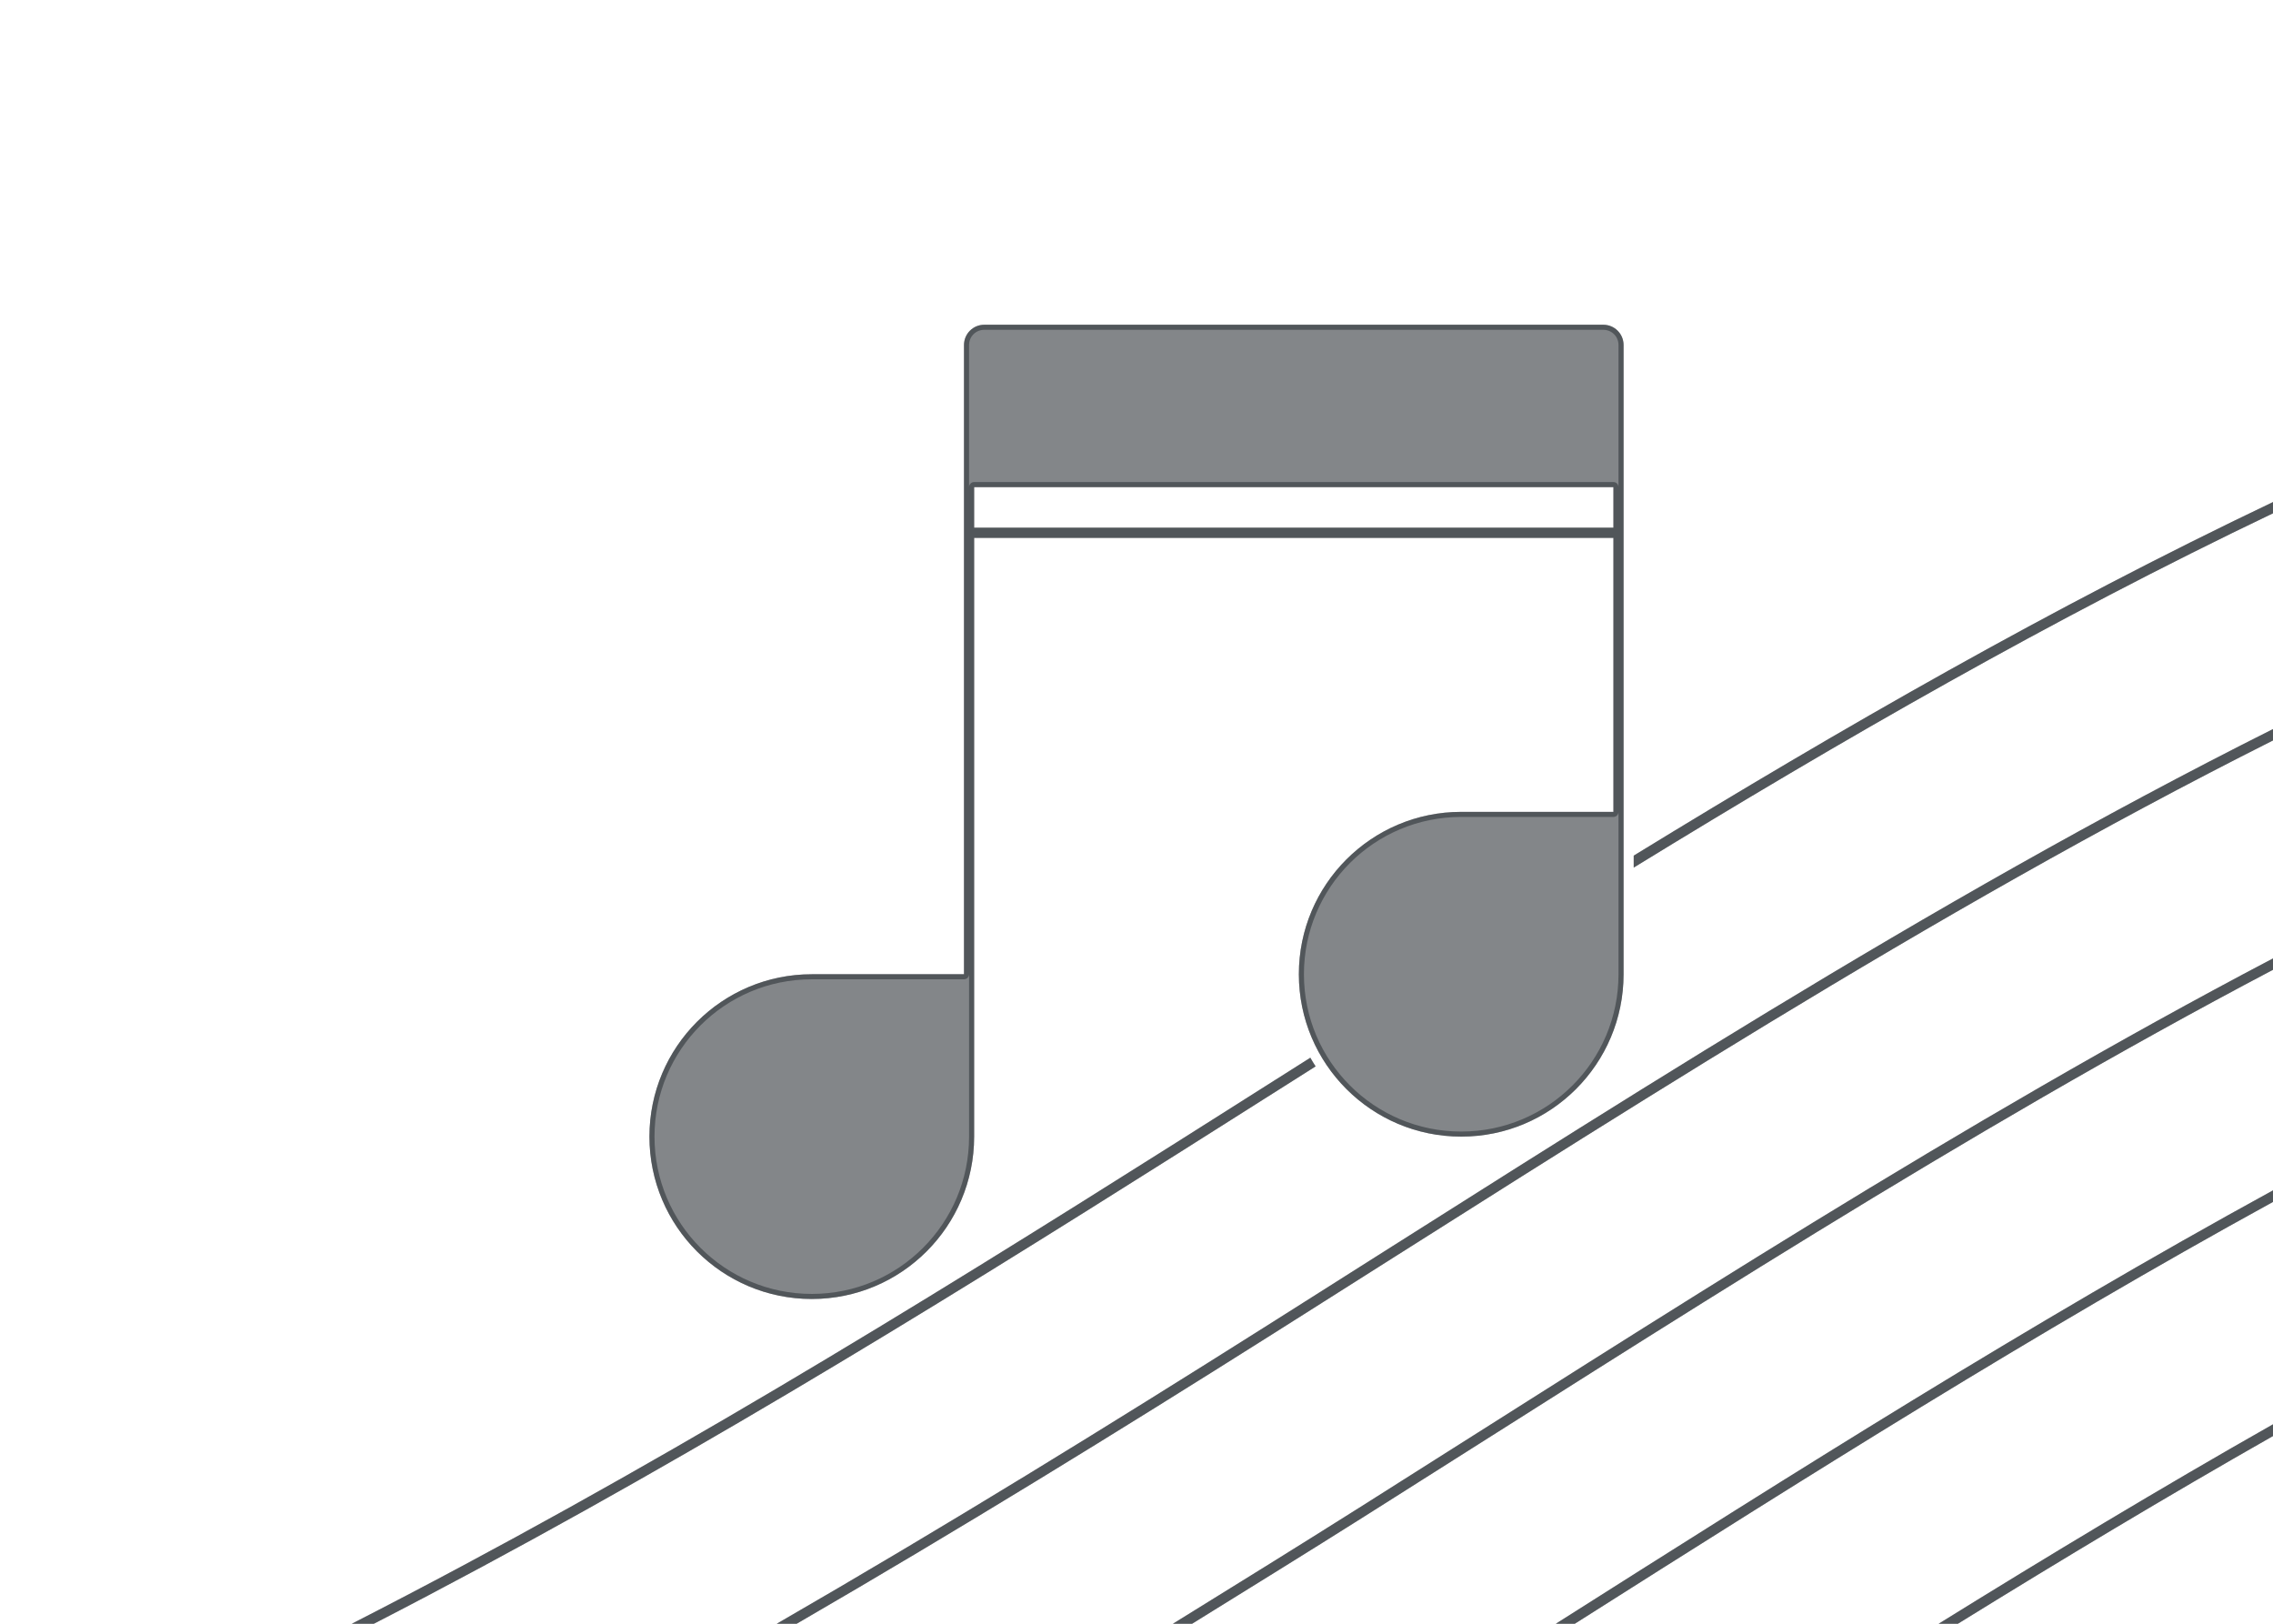
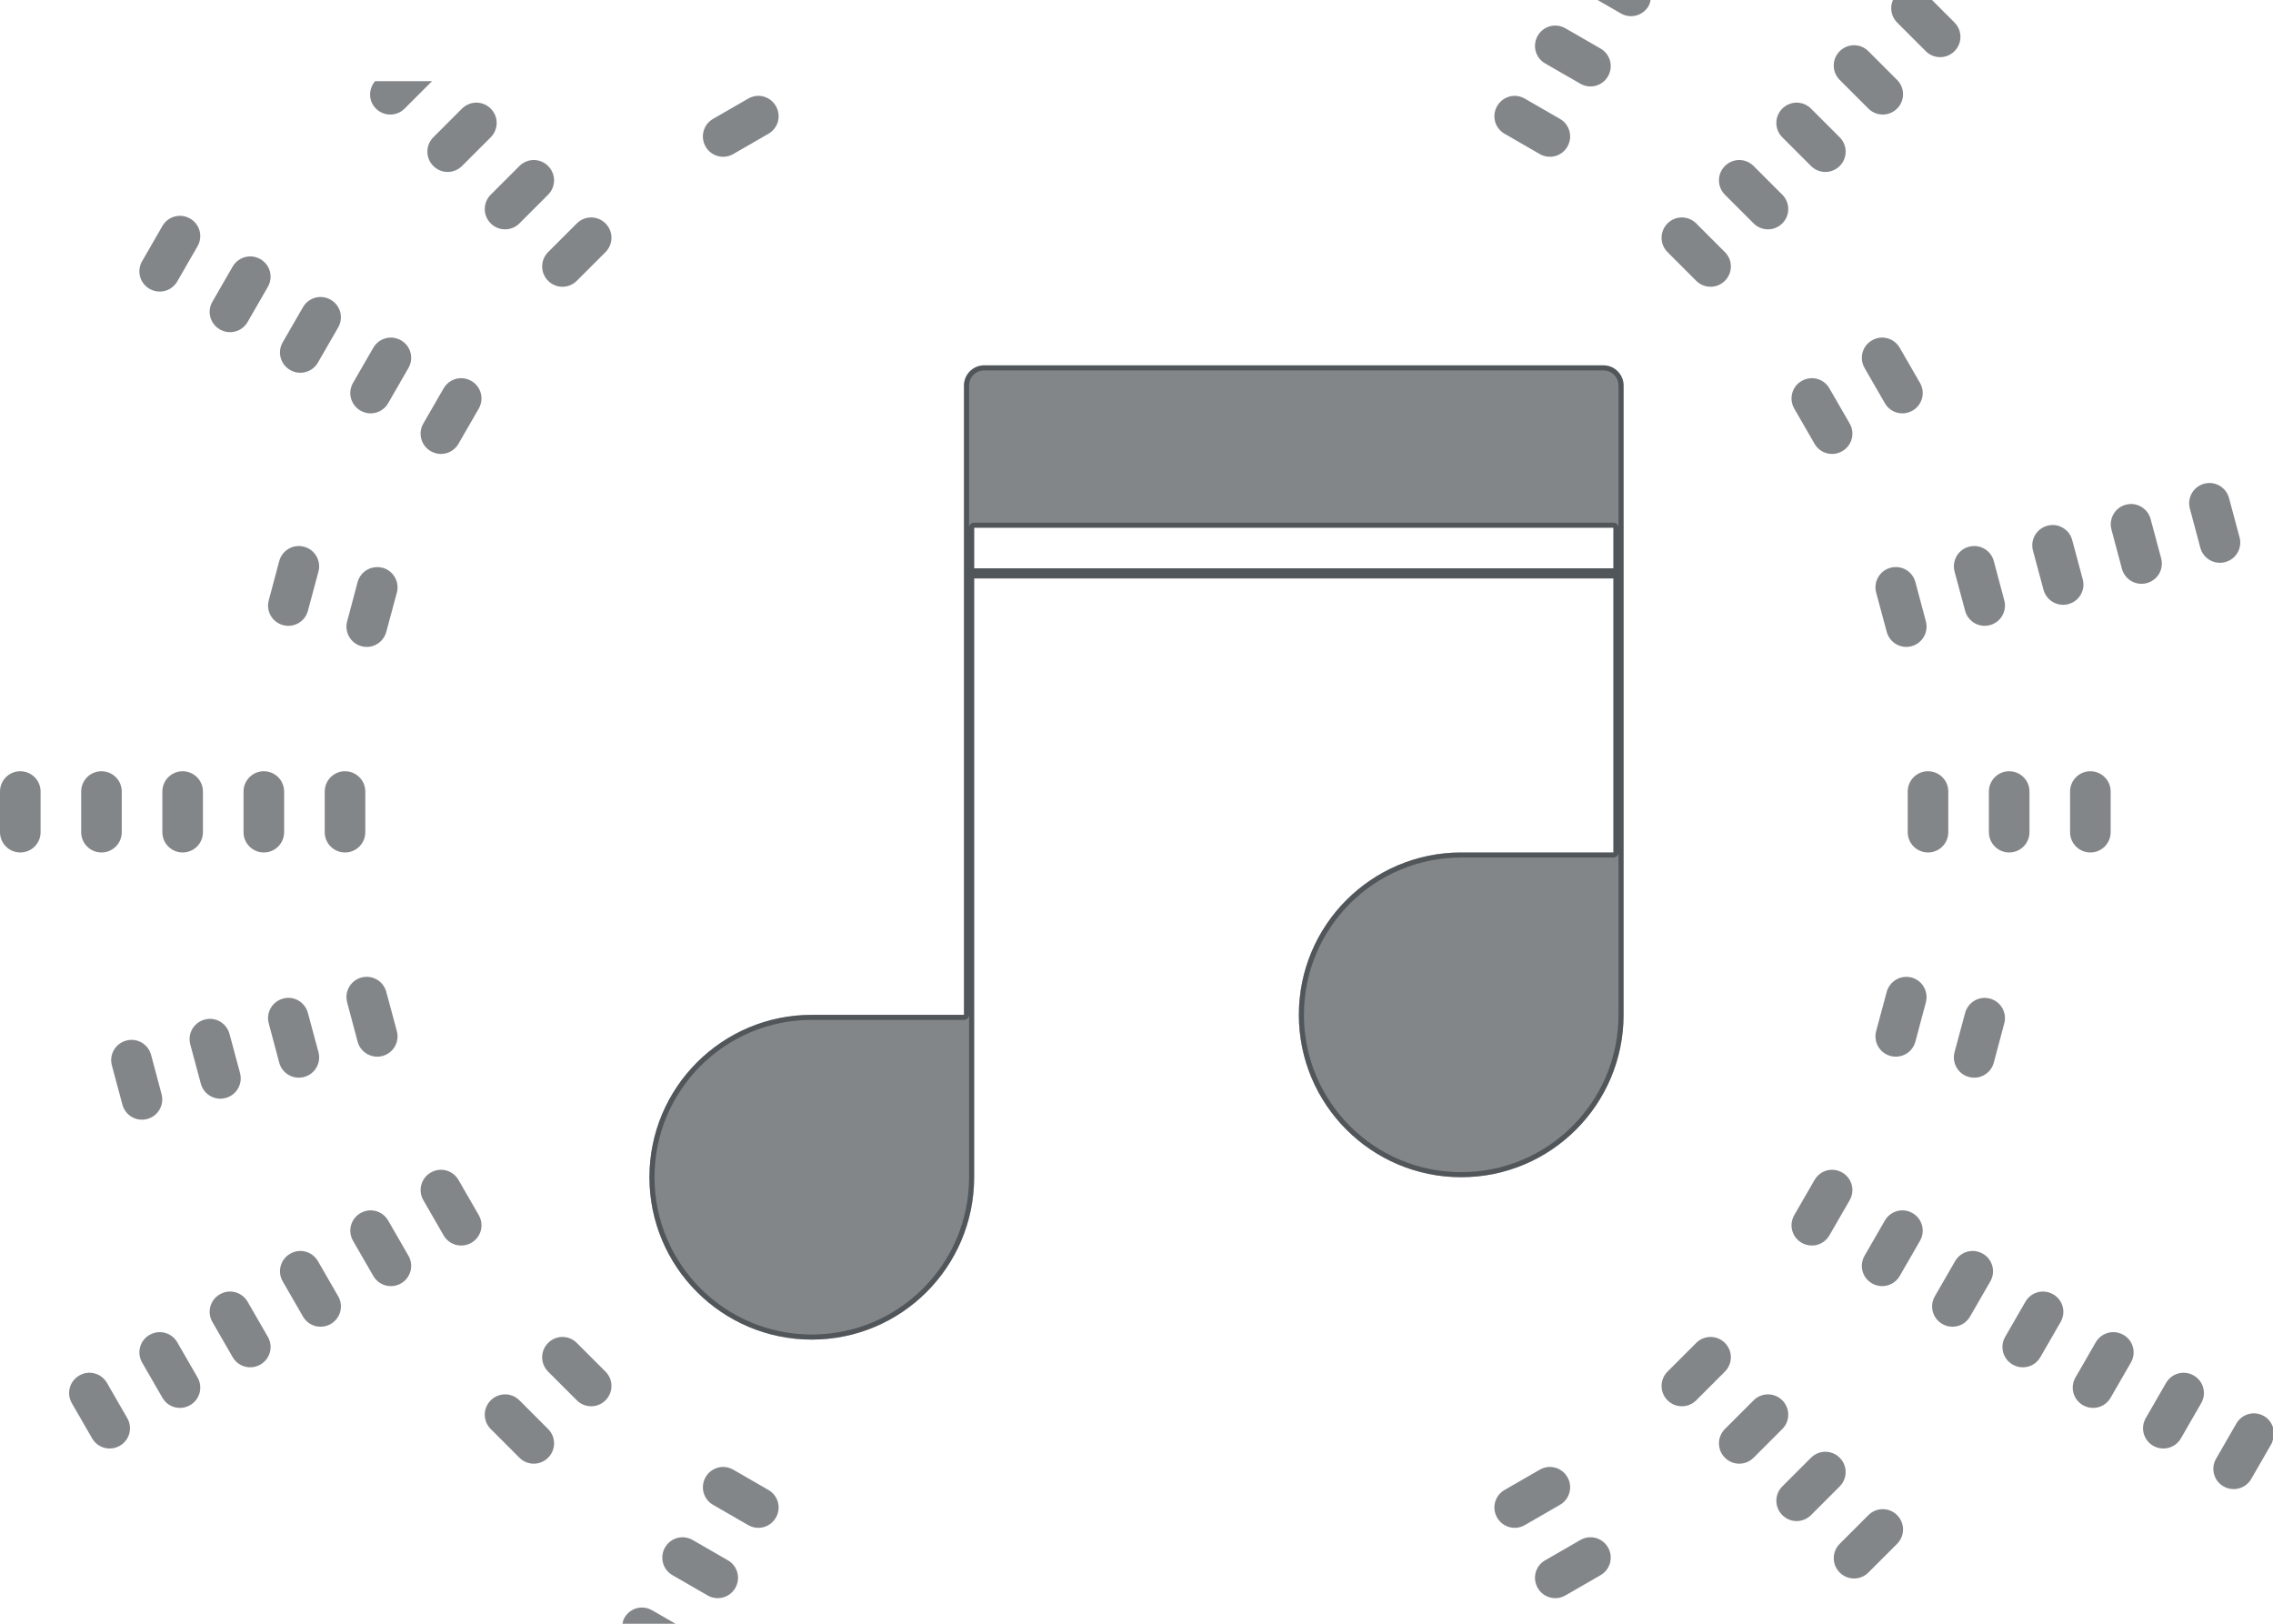
<svg xmlns="http://www.w3.org/2000/svg" height="160" version="1.1" viewBox="0 0 224 160" width="224">
  <namedview bordercolor="#666666" borderopacity="1.0" id="namedview-conformist" pagecolor="#ffffff" pageopacity="0.0" pageshadow="0" showgrid="true">
    <grid class="ColorScheme-Background" empspacing="4" fill="currentColor" opacity="0.6" type="xygrid" />
  </namedview>
  <defs id="primary-definitions">
    <style class="ColorScheme-Background" fill="currentColor" opacity="0.6" type="text/css">
   .ColorScheme-Text           { color:#eff0f1; }
      .ColorScheme-Background     { color:#31363b; }
      .ColorScheme-Highlight      { color:#3daefd; }
      .ColorScheme-ViewBackground { color:#fcfcfc; }
      .ColorScheme-PositiveText   { color:#27ae60; }
      .ColorScheme-NeutralText    { color:#f67400; }
      .ColorScheme-NegativeText   { color:#da4453; }
  </style>
  </defs>
-   <path class="ColorScheme-Background" d="M 224 49.471 C 202.235 59.845 181.53 71.729 161 84.312 L 161 85.49 C 181.55 72.881 202.252 60.975 224 50.58 L 224 49.471 z M 224 71.842 C 189.8 88.993 157.985 109.703 124.895 130.602 C 109.227 140.497 93.193 150.394 76.549 160 L 78.512 160 C 94.64 150.651 110.222 141.05 125.428 131.447 C 158.384 110.633 190.034 90.039 224 72.963 L 224 71.842 z M 224 94.441 C 193.174 110.633 164.069 129.545 133.895 148.602 C 127.869 152.407 121.724 156.204 115.59 160 L 117.48 160 C 123.151 156.484 128.851 152.97 134.428 149.447 C 164.462 130.479 193.398 111.674 224 95.562 L 224 94.441 z M 129.131 104.225 C 124.723 107.019 120.34 109.794 115.895 112.602 C 90.186 128.838 63.687 145.167 34.67 160 L 36.844 160 C 65.231 145.382 91.224 129.365 116.428 113.447 C 120.87 110.641 125.247 107.871 129.65 105.08 C 129.472 104.799 129.293 104.517 129.131 104.225 z M 224 117.297 C 200.018 130.424 176.874 145.074 153.326 160 L 155.195 160 C 178.125 145.466 200.68 131.227 224 118.436 L 224 117.297 z M 224 140.348 C 212.913 146.639 201.96 153.24 191.051 160 L 192.949 160 C 203.233 153.642 213.562 147.44 224 141.506 L 224 140.348 z " fill="currentColor" opacity="0.6" />
-   <path class="ColorScheme-Background" d="m 97,32 c -1.108,0 -2,0.892 -2,2 V 96 H 80 c -8.837,0 -16,7.163 -16,16 0,8.837 7.163,16 16,16 8.837,0 16,-7.163 16,-16 V 53 h 63 v 27 h -15 c -8.837,0 -16,7.163 -16,16 0,8.837 7.163,16 16,16 8.837,0 16,-7.163 16,-16 V 34 c 0,-1.108 -0.892,-2 -2,-2 z m -1,16 h 63 v 4 H 96 Z" fill="currentColor" opacity="0.6" paint-order="stroke fill markers" stop-color="#000000" stroke-linecap="round" stroke-linejoin="round" />
-   <path class="ColorScheme-Background" d="m 97,32 c -1.108,0 -2,0.892 -2,2 V 96 H 80 c -8.837,0 -16,7.163 -16,16 0,8.837 7.163,16 16,16 8.837,0 16,-7.163 16,-16 V 53 h 63 v 27 h -15 c -8.837,0 -16,7.163 -16,16 0,8.837 7.163,16 16,16 8.837,0 16,-7.163 16,-16 V 34 c 0,-1.108 -0.892,-2 -2,-2 z m 0,0.5 h 61 c 0.84,0 1.5,0.66 1.5,1.5 v 14 c -3e-5,-0.276 -0.224,-0.5 -0.5,-0.5 H 96 c -0.276,2.8e-5 -0.5,0.224 -0.5,0.5 V 34 c 0,-0.84 0.66,-1.5 1.5,-1.5 z M 96,48 h 63 v 4 H 96 Z m 63.5,32 v 16 c 0,8.566 -6.934,15.5 -15.5,15.5 -8.566,0 -15.5,-6.934 -15.5,-15.5 0,-8.566 6.934,-15.5 15.5,-15.5 h 15 c 0.276,-2.8e-5 0.5,-0.224 0.5,-0.5 z m -64,16 v 16 c 0,8.566 -6.934,15.5 -15.5,15.5 -8.566,0 -15.5,-6.934 -15.5,-15.5 0,-8.566 6.934,-15.5 15.5,-15.5 h 15 c 0.276,-2.8e-5 0.5,-0.224 0.5,-0.5 z" fill="currentColor" opacity="0.6" paint-order="stroke fill markers" stroke-linecap="round" stroke-linejoin="round" />
-   <path class="ColorScheme-Background" d="M 224,49.471 C 202.235,59.845 181.53,71.729 161,84.312 v 1.178 c 20.55,-12.609 41.252,-24.515 63,-34.91 z m 0,22.371 C 189.8,88.993 157.985,109.703 124.895,130.602 109.227,140.497 93.193,150.394 76.549,160 h 1.963 C 94.64,150.651 110.222,141.05 125.428,131.447 158.384,110.633 190.034,90.039 224,72.963 Z m 0,22.6 c -30.826,16.192 -59.931,35.103 -90.105,54.16 -6.026,3.806 -12.171,7.603 -18.305,11.398 h 1.891 c 5.671,-3.516 11.37,-7.03 16.947,-10.553 C 164.462,130.479 193.398,111.674 224,95.562 Z m -94.869,9.783 c -4.408,2.794 -8.79,5.569 -13.236,8.377 C 90.186,128.838 63.687,145.167 34.67,160 h 2.174 c 28.387,-14.618 54.38,-30.635 79.584,-46.553 4.443,-2.806 8.819,-5.576 13.223,-8.367 -0.179,-0.281 -0.357,-0.563 -0.52,-0.855 z M 224,117.297 C 200.018,130.424 176.874,145.074 153.326,160 h 1.869 C 178.125,145.466 200.68,131.227 224,118.436 Z m 0,23.051 C 212.913,146.639 201.96,153.24 191.051,160 h 1.898 C 203.233,153.642 213.562,147.44 224,141.506 Z" fill="currentColor" opacity="0.6" />
+   <path class="ColorScheme-Background" d="m 97,36 c -1.108,0 -2,0.892 -2,2 v 62 H 80 c -8.837,0 -16,7.163 -16,16 0,8.837 7.163,16 16,16 8.837,0 16,-7.163 16,-16 V 57 h 63 v 27 h -15 c -8.837,0 -16,7.163 -16,16 0,8.837 7.163,16 16,16 8.837,0 16,-7.163 16,-16 V 38 c 0,-1.108 -0.892,-2 -2,-2 z m -1,16 h 63 v 4 H 96 Z" fill="currentColor" opacity="0.6" paint-order="stroke fill markers" stop-color="#000000" stroke-linecap="round" stroke-linejoin="round" />
+   <path class="ColorScheme-Background" d="m 97,36 c -1.108,0 -2,0.892 -2,2 v 62 H 80 c -8.837,0 -16,7.163 -16,16 0,8.837 7.163,16 16,16 8.837,0 16,-7.163 16,-16 V 57 h 63 v 27 h -15 c -8.837,0 -16,7.163 -16,16 0,8.837 7.163,16 16,16 8.837,0 16,-7.163 16,-16 V 38 c 0,-1.108 -0.892,-2 -2,-2 z m 0,0.5 h 61 c 0.84,0 1.5,0.66 1.5,1.5 v 14 c -3e-5,-0.276 -0.224,-0.5 -0.5,-0.5 H 96 c -0.276,2.8e-5 -0.5,0.224 -0.5,0.5 V 38 c 0,-0.84 0.66,-1.5 1.5,-1.5 z M 96,52 h 63 v 4 H 96 Z m 63.5,32 v 16 c 0,8.566 -6.934,15.5 -15.5,15.5 -8.566,0 -15.5,-6.934 -15.5,-15.5 0,-8.566 6.934,-15.5 15.5,-15.5 h 15 c 0.276,-2.8e-5 0.5,-0.224 0.5,-0.5 z m -64,16 v 16 c 0,8.566 -6.934,15.5 -15.5,15.5 -8.566,0 -15.5,-6.934 -15.5,-15.5 0,-8.566 6.934,-15.5 15.5,-15.5 h 15 c 0.276,-3e-5 0.5,-0.224 0.5,-0.5 z" fill="currentColor" opacity="0.6" paint-order="stroke fill markers" stroke-linecap="round" stroke-linejoin="round" />
+   <path class="ColorScheme-Background" d="m 157.436,0 2.301,1.326 c 0.96,0.554 2.173,0.225 2.727,-0.734 C 162.572,0.403 162.619,0.201 162.662,0 Z m 29.111,0 c -0.324,0.733 -0.194,1.614 0.408,2.217 l 2.828,2.828 c 0.783,0.783 2.045,0.783 2.828,0 0.783,-0.783 0.783,-2.045 0,-2.828 L 190.395,0 Z m -33.42,2.521 c -0.64,0.045 -1.24,0.4 -1.586,1 -0.554,0.96 -0.233,2.173 0.727,2.727 l 3.469,2 c 0.96,0.554 2.173,0.233 2.727,-0.727 0.554,-0.96 0.233,-2.18 -0.727,-2.734 l -3.469,-2 C 153.908,2.579 153.511,2.495 153.127,2.521 Z m 29.492,1.938 c -0.479,0.023 -0.953,0.219 -1.32,0.586 -0.783,0.783 -0.783,2.045 0,2.828 l 2.828,2.828 c 0.783,0.783 2.045,0.783 2.828,0 0.783,-0.783 0.783,-2.045 0,-2.828 L 184.127,5.045 C 183.711,4.629 183.162,4.433 182.619,4.459 Z M 36.963,8 c -0.675,0.787 -0.662,1.955 0.084,2.701 0.783,0.783 2.045,0.783 2.828,0 L 42.576,8 Z m 37.717,1.443 c -0.322,0.009 -0.645,0.1 -0.945,0.273 l -3.469,2 c -0.96,0.554 -1.281,1.775 -0.727,2.734 0.554,0.96 1.767,1.281 2.727,0.727 l 3.469,-2 c 0.96,-0.554 1.281,-1.767 0.727,-2.727 -0.381,-0.66 -1.072,-1.027 -1.781,-1.008 z m 74.549,0 c -0.675,0.015 -1.324,0.378 -1.688,1.008 -0.554,0.96 -0.233,2.173 0.727,2.727 l 3.469,2 c 0.96,0.554 2.173,0.233 2.727,-0.727 0.554,-0.96 0.233,-2.18 -0.727,-2.734 l -3.469,-2 C 149.938,9.526 149.582,9.436 149.229,9.443 Z M 46.852,10.115 c -0.479,0.023 -0.953,0.219 -1.32,0.586 l -2.828,2.828 c -0.783,0.783 -0.783,2.045 0,2.828 0.783,0.783 2.045,0.783 2.828,0 l 2.828,-2.828 c 0.783,-0.783 0.783,-2.045 0,-2.828 -0.416,-0.416 -0.965,-0.612 -1.508,-0.586 z m 130.111,0 c -0.479,0.023 -0.953,0.219 -1.32,0.586 -0.783,0.783 -0.783,2.045 0,2.828 l 2.828,2.828 c 0.783,0.783 2.045,0.783 2.828,0 0.783,-0.783 0.783,-2.045 0,-2.828 l -2.828,-2.828 c -0.416,-0.416 -0.965,-0.612 -1.508,-0.586 z m -124.455,5.656 c -0.479,0.023 -0.953,0.219 -1.32,0.586 l -2.828,2.828 c -0.783,0.783 -0.783,2.045 0,2.828 0.783,0.783 2.045,0.783 2.828,0 l 2.828,-2.828 c 0.783,-0.783 0.783,-2.045 0,-2.828 -0.416,-0.416 -0.965,-0.612 -1.508,-0.586 z m 118.799,0 c -0.479,0.023 -0.953,0.219 -1.32,0.586 -0.783,0.783 -0.783,2.045 0,2.828 l 2.828,2.828 c 0.783,0.783 2.045,0.783 2.828,0 0.783,-0.783 0.783,-2.045 0,-2.828 l -2.828,-2.828 c -0.416,-0.416 -0.965,-0.612 -1.508,-0.586 z M 17.695,21.264 c -0.675,0.015 -1.324,0.37 -1.688,1 l -2,3.469 c -0.554,0.96 -0.233,2.173 0.727,2.727 0.96,0.554 2.18,0.233 2.734,-0.727 l 2,-3.469 c 0.554,-0.96 0.225,-2.173 -0.734,-2.727 -0.33,-0.19 -0.686,-0.281 -1.039,-0.273 z m 40.469,0.164 c -0.479,0.023 -0.953,0.219 -1.32,0.586 l -2.828,2.828 c -0.783,0.783 -0.783,2.045 0,2.828 0.783,0.783 2.045,0.783 2.828,0 l 2.828,-2.828 c 0.783,-0.783 0.783,-2.045 0,-2.828 -0.416,-0.416 -0.965,-0.612 -1.508,-0.586 z m 107.479,0 c -0.479,0.023 -0.945,0.219 -1.312,0.586 -0.783,0.783 -0.783,2.045 0,2.828 l 2.828,2.828 c 0.783,0.783 2.045,0.783 2.828,0 0.783,-0.783 0.783,-2.045 0,-2.828 l -2.828,-2.828 c -0.416,-0.416 -0.973,-0.612 -1.516,-0.586 z M 24.625,25.264 c -0.675,0.015 -1.332,0.37 -1.695,1 l -2,3.469 c -0.554,0.96 -0.225,2.173 0.734,2.727 0.96,0.554 2.18,0.233 2.734,-0.727 l 2,-3.469 C 26.952,27.304 26.624,26.091 25.664,25.537 25.334,25.347 24.979,25.256 24.625,25.264 Z m 6.922,4 c -0.675,0.015 -1.324,0.37 -1.688,1 l -2,3.469 c -0.554,0.96 -0.225,2.173 0.734,2.727 0.96,0.554 2.18,0.233 2.734,-0.727 l 2,-3.469 c 0.554,-0.96 0.225,-2.173 -0.734,-2.727 -0.33,-0.19 -0.693,-0.281 -1.047,-0.273 z m 6.93,4 c -0.675,0.015 -1.324,0.37 -1.688,1 l -2,3.469 c -0.554,0.96 -0.225,2.173 0.734,2.727 0.96,0.554 2.173,0.233 2.727,-0.727 l 2,-3.469 c 0.554,-0.96 0.233,-2.173 -0.727,-2.727 -0.33,-0.19 -0.693,-0.281 -1.047,-0.273 z m 146.947,0 c -0.322,0.009 -0.645,0.1 -0.945,0.273 -0.96,0.554 -1.281,1.767 -0.727,2.727 l 2,3.469 c 0.554,0.96 1.767,1.281 2.727,0.727 0.96,-0.554 1.288,-1.767 0.734,-2.727 l -2,-3.469 c -0.381,-0.66 -1.08,-1.019 -1.789,-1 z m -140.018,4 c -0.675,0.015 -1.324,0.37 -1.688,1 l -2,3.469 c -0.554,0.96 -0.225,2.173 0.734,2.727 0.96,0.554 2.173,0.233 2.727,-0.727 l 2,-3.469 c 0.554,-0.96 0.233,-2.173 -0.727,-2.727 -0.33,-0.19 -0.693,-0.281 -1.047,-0.273 z m 133.096,0 c -0.322,0.009 -0.653,0.1 -0.953,0.273 -0.96,0.554 -1.281,1.767 -0.727,2.727 l 2,3.469 c 0.554,0.96 1.767,1.281 2.727,0.727 0.96,-0.554 1.288,-1.767 0.734,-2.727 l -2,-3.469 c -0.381,-0.66 -1.072,-1.019 -1.781,-1 z m 39.219,10.328 c -0.165,0.002 -0.333,0.026 -0.5,0.07 -1.07,0.287 -1.701,1.383 -1.414,2.453 l 1.031,3.859 c 0.287,1.07 1.383,1.701 2.453,1.414 1.07,-0.287 1.701,-1.375 1.414,-2.445 l -1.039,-3.867 c -0.242,-0.903 -1.053,-1.494 -1.945,-1.484 z m -7.727,2.07 c -0.165,0.002 -0.333,0.026 -0.5,0.07 -1.07,0.287 -1.701,1.383 -1.414,2.453 l 1.031,3.859 c 0.287,1.07 1.383,1.701 2.453,1.414 1.07,-0.287 1.701,-1.375 1.414,-2.445 l -1.039,-3.867 c -0.242,-0.903 -1.053,-1.494 -1.945,-1.484 z m -7.727,2.07 c -0.165,0.002 -0.333,0.026 -0.5,0.07 -1.07,0.287 -1.709,1.383 -1.422,2.453 l 1.039,3.859 c 0.287,1.07 1.383,1.701 2.453,1.414 1.07,-0.287 1.701,-1.375 1.414,-2.445 l -1.039,-3.867 c -0.242,-0.903 -1.053,-1.494 -1.945,-1.484 z M 29.266,53.811 c -0.813,0.072 -1.526,0.64 -1.75,1.477 l -1.031,3.867 c -0.287,1.07 0.344,2.159 1.414,2.445 1.07,0.287 2.159,-0.344 2.445,-1.414 l 1.039,-3.859 c 0.287,-1.07 -0.344,-2.166 -1.414,-2.453 -0.234,-0.063 -0.476,-0.083 -0.703,-0.062 z m 165.174,0 c -0.133,0.008 -0.272,0.027 -0.406,0.062 -1.07,0.287 -1.701,1.383 -1.414,2.453 l 1.039,3.859 c 0.287,1.07 1.375,1.701 2.445,1.414 1.07,-0.287 1.701,-1.375 1.414,-2.445 l -1.031,-3.867 c -0.251,-0.936 -1.117,-1.533 -2.047,-1.477 z m -157.346,2.07 c -0.853,0.033 -1.619,0.607 -1.852,1.477 l -1.031,3.867 c -0.287,1.07 0.344,2.166 1.414,2.453 1.07,0.287 2.159,-0.352 2.445,-1.422 l 1.039,-3.859 c 0.287,-1.07 -0.344,-2.166 -1.414,-2.453 -0.201,-0.054 -0.405,-0.07 -0.602,-0.062 z m 149.619,0 c -0.133,0.008 -0.272,0.027 -0.406,0.062 -1.07,0.287 -1.701,1.383 -1.414,2.453 l 1.039,3.859 c 0.287,1.07 1.375,1.709 2.445,1.422 1.07,-0.287 1.701,-1.383 1.414,-2.453 l -1.031,-3.867 c -0.251,-0.936 -1.117,-1.533 -2.047,-1.477 z M 1.898,75.998 C 0.839,76.051 0,76.927 0,78 v 4 c 0,1.108 0.892,2 2,2 1.108,0 2,-0.892 2,-2 v -4 c 0,-1.108 -0.892,-2.002 -2,-2.002 -0.035,0 -0.067,-0.002 -0.102,0 z m 8,0 C 8.839,76.051 8,76.927 8,78 v 4 c 0,1.108 0.892,2 2,2 1.108,0 2,-0.892 2,-2 v -4 c 0,-1.108 -0.892,-2.002 -2,-2.002 -0.035,0 -0.067,-0.002 -0.102,0 z m 8,0 C 16.839,76.051 16,76.927 16,78 v 4 c 0,1.108 0.892,2 2,2 1.108,0 2,-0.892 2,-2 v -4 c 0,-1.108 -0.892,-2.002 -2,-2.002 -0.035,0 -0.067,-0.002 -0.102,0 z m 8,0 C 24.839,76.051 24,76.927 24,78 v 4 c 0,1.108 0.892,2 2,2 1.108,0 2,-0.892 2,-2 v -4 c 0,-1.108 -0.892,-2.002 -2,-2.002 -0.035,0 -0.067,-0.002 -0.102,0 z m 8,0 C 32.839,76.051 32,76.927 32,78 v 4 c 0,1.108 0.892,2 2,2 1.108,0 2,-0.892 2,-2 v -4 c 0,-1.108 -0.892,-2.002 -2,-2.002 -0.035,0 -0.067,-0.002 -0.102,0 z m 156.002,0 c -1.06,0.053 -1.898,0.929 -1.898,2.002 v 4 c 0,1.108 0.892,2 2,2 1.108,0 2,-0.892 2,-2 v -4 c 0,-1.108 -0.892,-2.002 -2,-2.002 -0.035,0 -0.067,-0.002 -0.102,0 z m 8,0 c -1.06,0.053 -1.898,0.929 -1.898,2.002 v 4 c 0,1.108 0.892,2 2,2 1.108,0 2,-0.892 2,-2 v -4 c 0,-1.108 -0.892,-2.002 -2,-2.002 -0.035,0 -0.067,-0.002 -0.102,0 z m 8,0 c -1.06,0.053 -1.898,0.929 -1.898,2.002 v 4 c 0,1.108 0.892,2 2,2 1.108,0 2,-0.892 2,-2 v -4 c 0,-1.108 -0.892,-2.002 -2,-2.002 -0.035,0 -0.067,-0.002 -0.102,0 z M 36.023,96.258 c -0.133,0.008 -0.265,0.027 -0.398,0.062 -1.07,0.287 -1.701,1.383 -1.414,2.453 l 1.031,3.867 c 0.287,1.07 1.383,1.701 2.453,1.414 1.07,-0.287 1.701,-1.383 1.414,-2.453 l -1.039,-3.859 c -0.251,-0.936 -1.117,-1.541 -2.047,-1.484 z m 151.76,0 c -0.853,0.033 -1.619,0.615 -1.852,1.484 l -1.039,3.859 c -0.287,1.07 0.344,2.166 1.414,2.453 1.07,0.287 2.166,-0.344 2.453,-1.414 l 1.031,-3.867 c 0.287,-1.07 -0.344,-2.166 -1.414,-2.453 -0.201,-0.054 -0.397,-0.07 -0.594,-0.062 z M 28.297,98.328 c -0.133,0.008 -0.265,0.034 -0.398,0.07 -1.07,0.287 -1.701,1.375 -1.414,2.445 l 1.031,3.867 c 0.287,1.07 1.383,1.701 2.453,1.414 1.07,-0.287 1.701,-1.383 1.414,-2.453 L 30.344,99.812 c -0.251,-0.936 -1.117,-1.541 -2.047,-1.484 z m 167.213,0 c -0.853,0.033 -1.619,0.615 -1.852,1.484 l -1.039,3.859 c -0.287,1.07 0.344,2.166 1.414,2.453 1.07,0.287 2.166,-0.344 2.453,-1.414 l 1.031,-3.867 c 0.287,-1.07 -0.344,-2.159 -1.414,-2.445 -0.201,-0.054 -0.397,-0.078 -0.594,-0.07 z m -174.939,2.07 c -0.133,0.008 -0.272,0.034 -0.406,0.07 -1.07,0.287 -1.701,1.375 -1.414,2.445 l 1.039,3.867 c 0.287,1.07 1.375,1.701 2.445,1.414 1.07,-0.287 1.709,-1.383 1.422,-2.453 l -1.039,-3.859 c -0.251,-0.936 -1.117,-1.541 -2.047,-1.484 z m -7.727,2.07 c -0.133,0.008 -0.272,0.034 -0.406,0.07 -1.07,0.287 -1.701,1.375 -1.414,2.445 l 1.039,3.867 c 0.287,1.07 1.375,1.701 2.445,1.414 1.07,-0.287 1.701,-1.383 1.414,-2.453 l -1.031,-3.859 c -0.251,-0.936 -1.117,-1.541 -2.047,-1.484 z m 30.555,12.797 c -0.322,0.009 -0.645,0.1 -0.945,0.273 -0.96,0.554 -1.288,1.767 -0.734,2.727 l 2,3.469 c 0.554,0.96 1.775,1.281 2.734,0.727 0.96,-0.554 1.281,-1.767 0.727,-2.727 l -2,-3.469 c -0.381,-0.66 -1.072,-1.019 -1.781,-1 z m 137.111,0 c -0.675,0.014 -1.324,0.37 -1.688,1 l -2,3.469 c -0.554,0.96 -0.233,2.173 0.727,2.727 0.96,0.554 2.18,0.233 2.734,-0.727 l 2,-3.469 c 0.554,-0.96 0.225,-2.173 -0.734,-2.727 -0.33,-0.19 -0.686,-0.281 -1.039,-0.273 z m -144.041,4 c -0.322,0.009 -0.645,0.1 -0.945,0.273 -0.96,0.554 -1.288,1.767 -0.734,2.727 l 2,3.469 c 0.554,0.96 1.775,1.281 2.734,0.727 0.96,-0.554 1.281,-1.767 0.727,-2.727 l -2,-3.469 c -0.381,-0.66 -1.072,-1.019 -1.781,-1 z m 150.971,0 c -0.675,0.014 -1.324,0.37 -1.688,1 l -2,3.469 c -0.554,0.96 -0.233,2.173 0.727,2.727 0.96,0.554 2.18,0.233 2.734,-0.727 l 2,-3.469 c 0.554,-0.96 0.225,-2.173 -0.734,-2.727 -0.33,-0.19 -0.686,-0.281 -1.039,-0.273 z m -157.9,4 c -0.322,0.009 -0.645,0.1 -0.945,0.273 -0.96,0.554 -1.288,1.767 -0.734,2.727 l 2,3.469 c 0.554,0.96 1.775,1.281 2.734,0.727 0.96,-0.554 1.288,-1.767 0.734,-2.727 l -2,-3.469 c -0.381,-0.66 -1.08,-1.019 -1.789,-1 z m 164.822,0 c -0.675,0.014 -1.324,0.37 -1.688,1 l -2,3.469 c -0.554,0.96 -0.225,2.173 0.734,2.727 0.96,0.554 2.18,0.233 2.734,-0.727 l 2,-3.469 c 0.554,-0.96 0.225,-2.173 -0.734,-2.727 -0.33,-0.19 -0.693,-0.281 -1.047,-0.273 z m -171.752,4 c -0.322,0.009 -0.645,0.1 -0.945,0.273 -0.96,0.554 -1.288,1.767 -0.734,2.727 l 2,3.469 c 0.554,0.96 1.775,1.281 2.734,0.727 0.96,-0.554 1.288,-1.767 0.734,-2.727 l -2,-3.469 c -0.381,-0.66 -1.08,-1.019 -1.789,-1 z m 178.682,0 c -0.675,0.014 -1.324,0.37 -1.688,1 l -2,3.469 c -0.554,0.96 -0.225,2.173 0.734,2.727 0.96,0.554 2.18,0.233 2.734,-0.727 l 2,-3.469 c 0.554,-0.96 0.225,-2.173 -0.734,-2.727 -0.33,-0.19 -0.693,-0.281 -1.047,-0.273 z m -185.604,4 c -0.322,0.009 -0.653,0.1 -0.953,0.273 -0.96,0.554 -1.281,1.767 -0.727,2.727 l 2,3.469 c 0.554,0.96 1.767,1.281 2.727,0.727 0.96,-0.554 1.288,-1.767 0.734,-2.727 l -2,-3.469 c -0.381,-0.66 -1.072,-1.019 -1.781,-1 z m 192.533,0 c -0.675,0.014 -1.324,0.37 -1.688,1 l -2,3.469 c -0.554,0.96 -0.225,2.173 0.734,2.727 0.96,0.554 2.173,0.233 2.727,-0.727 l 2,-3.469 c 0.554,-0.96 0.233,-2.173 -0.727,-2.727 -0.33,-0.19 -0.693,-0.281 -1.047,-0.273 z m -152.885,0.477 c -0.479,0.023 -0.953,0.219 -1.32,0.586 -0.783,0.783 -0.783,2.045 0,2.828 l 2.828,2.828 c 0.783,0.783 2.045,0.783 2.828,0 0.783,-0.783 0.783,-2.045 0,-2.828 l -2.828,-2.828 c -0.416,-0.416 -0.965,-0.612 -1.508,-0.586 z m 113.143,0 c -0.479,0.023 -0.953,0.219 -1.32,0.586 l -2.828,2.828 c -0.783,0.783 -0.783,2.045 0,2.828 0.783,0.783 2.045,0.783 2.828,0 l 2.828,-2.828 c 0.783,-0.783 0.783,-2.045 0,-2.828 -0.416,-0.416 -0.965,-0.612 -1.508,-0.586 z M 8.758,135.266 c -0.322,0.009 -0.645,0.1 -0.945,0.273 -0.96,0.554 -1.288,1.767 -0.734,2.727 l 2,3.469 c 0.554,0.96 1.775,1.281 2.734,0.727 0.96,-0.554 1.281,-1.767 0.727,-2.727 l -2,-3.469 c -0.381,-0.66 -1.072,-1.019 -1.781,-1 z m 206.393,0 c -0.675,0.014 -1.324,0.37 -1.688,1 l -2,3.469 c -0.554,0.96 -0.233,2.173 0.727,2.727 0.96,0.554 2.18,0.233 2.734,-0.727 l 2,-3.469 c 0.554,-0.96 0.225,-2.173 -0.734,-2.727 -0.33,-0.19 -0.686,-0.281 -1.039,-0.273 z m -165.471,2.133 c -0.479,0.023 -0.953,0.219 -1.32,0.586 -0.783,0.783 -0.783,2.045 0,2.828 l 2.828,2.828 c 0.783,0.783 2.045,0.783 2.828,0 0.783,-0.783 0.783,-2.045 0,-2.828 L 51.188,137.984 c -0.416,-0.416 -0.965,-0.612 -1.508,-0.586 z m 124.455,0 c -0.479,0.023 -0.953,0.219 -1.32,0.586 l -2.828,2.828 c -0.783,0.783 -0.783,2.045 0,2.828 0.783,0.783 2.045,0.783 2.828,0 l 2.828,-2.828 c 0.783,-0.783 0.783,-2.045 0,-2.828 -0.416,-0.416 -0.965,-0.612 -1.508,-0.586 z m 47.945,1.867 c -0.675,0.014 -1.324,0.37 -1.688,1 l -2,3.469 c -0.554,0.96 -0.233,2.173 0.727,2.727 0.96,0.554 2.18,0.233 2.734,-0.727 l 2,-3.469 c 0.08,-0.139 0.103,-0.289 0.146,-0.436 v -1.188 c -0.15,-0.446 -0.439,-0.848 -0.881,-1.104 -0.33,-0.19 -0.686,-0.281 -1.039,-0.273 z m -42.289,3.789 c -0.479,0.023 -0.953,0.219 -1.32,0.586 l -2.828,2.828 c -0.783,0.783 -0.783,2.045 0,2.828 0.783,0.783 2.045,0.783 2.828,0 l 2.828,-2.828 c 0.783,-0.783 0.783,-2.045 0,-2.828 -0.416,-0.416 -0.965,-0.612 -1.508,-0.586 z m -108.564,1.492 c -0.675,0.014 -1.324,0.37 -1.688,1 -0.554,0.96 -0.233,2.18 0.727,2.734 l 3.469,2 c 0.96,0.554 2.173,0.225 2.727,-0.734 0.554,-0.96 0.233,-2.173 -0.727,-2.727 l -3.469,-2 c -0.33,-0.19 -0.686,-0.281 -1.039,-0.273 z m 81.455,0 c -0.322,0.009 -0.645,0.1 -0.945,0.273 l -3.469,2 c -0.96,0.554 -1.281,1.767 -0.727,2.727 0.554,0.96 1.767,1.288 2.727,0.734 l 3.469,-2 c 0.96,-0.554 1.281,-1.775 0.727,-2.734 -0.381,-0.66 -1.072,-1.019 -1.781,-1 z m 32.766,4.164 c -0.479,0.023 -0.953,0.219 -1.32,0.586 l -2.828,2.828 c -0.783,0.783 -0.783,2.045 0,2.828 0.783,0.783 2.045,0.783 2.828,0 l 2.828,-2.828 c 0.783,-0.783 0.783,-2.045 0,-2.828 -0.416,-0.416 -0.965,-0.612 -1.508,-0.586 z m -118.221,2.766 c -0.675,0.014 -1.324,0.37 -1.688,1 -0.554,0.96 -0.233,2.18 0.727,2.734 l 3.469,2 c 0.96,0.554 2.173,0.225 2.727,-0.734 0.554,-0.96 0.233,-2.173 -0.727,-2.727 l -3.469,-2 c -0.33,-0.19 -0.686,-0.281 -1.039,-0.273 z m 89.455,0 c -0.322,0.009 -0.645,0.1 -0.945,0.273 l -3.469,2 c -0.96,0.554 -1.281,1.767 -0.727,2.727 0.554,0.96 1.767,1.288 2.727,0.734 l 3.469,-2 c 0.96,-0.554 1.281,-1.775 0.727,-2.734 -0.381,-0.66 -1.072,-1.019 -1.781,-1 z M 63.125,158.406 c -0.64,0.045 -1.24,0.4 -1.586,1 -0.109,0.189 -0.156,0.392 -0.199,0.594 h 5.229 l -2.303,-1.328 c -0.36,-0.208 -0.757,-0.292 -1.141,-0.266 z" fill="currentColor" opacity="0.6" paint-order="stroke fill markers" stop-color="#000000" stroke-linecap="round" stroke-linejoin="round" />
</svg>
